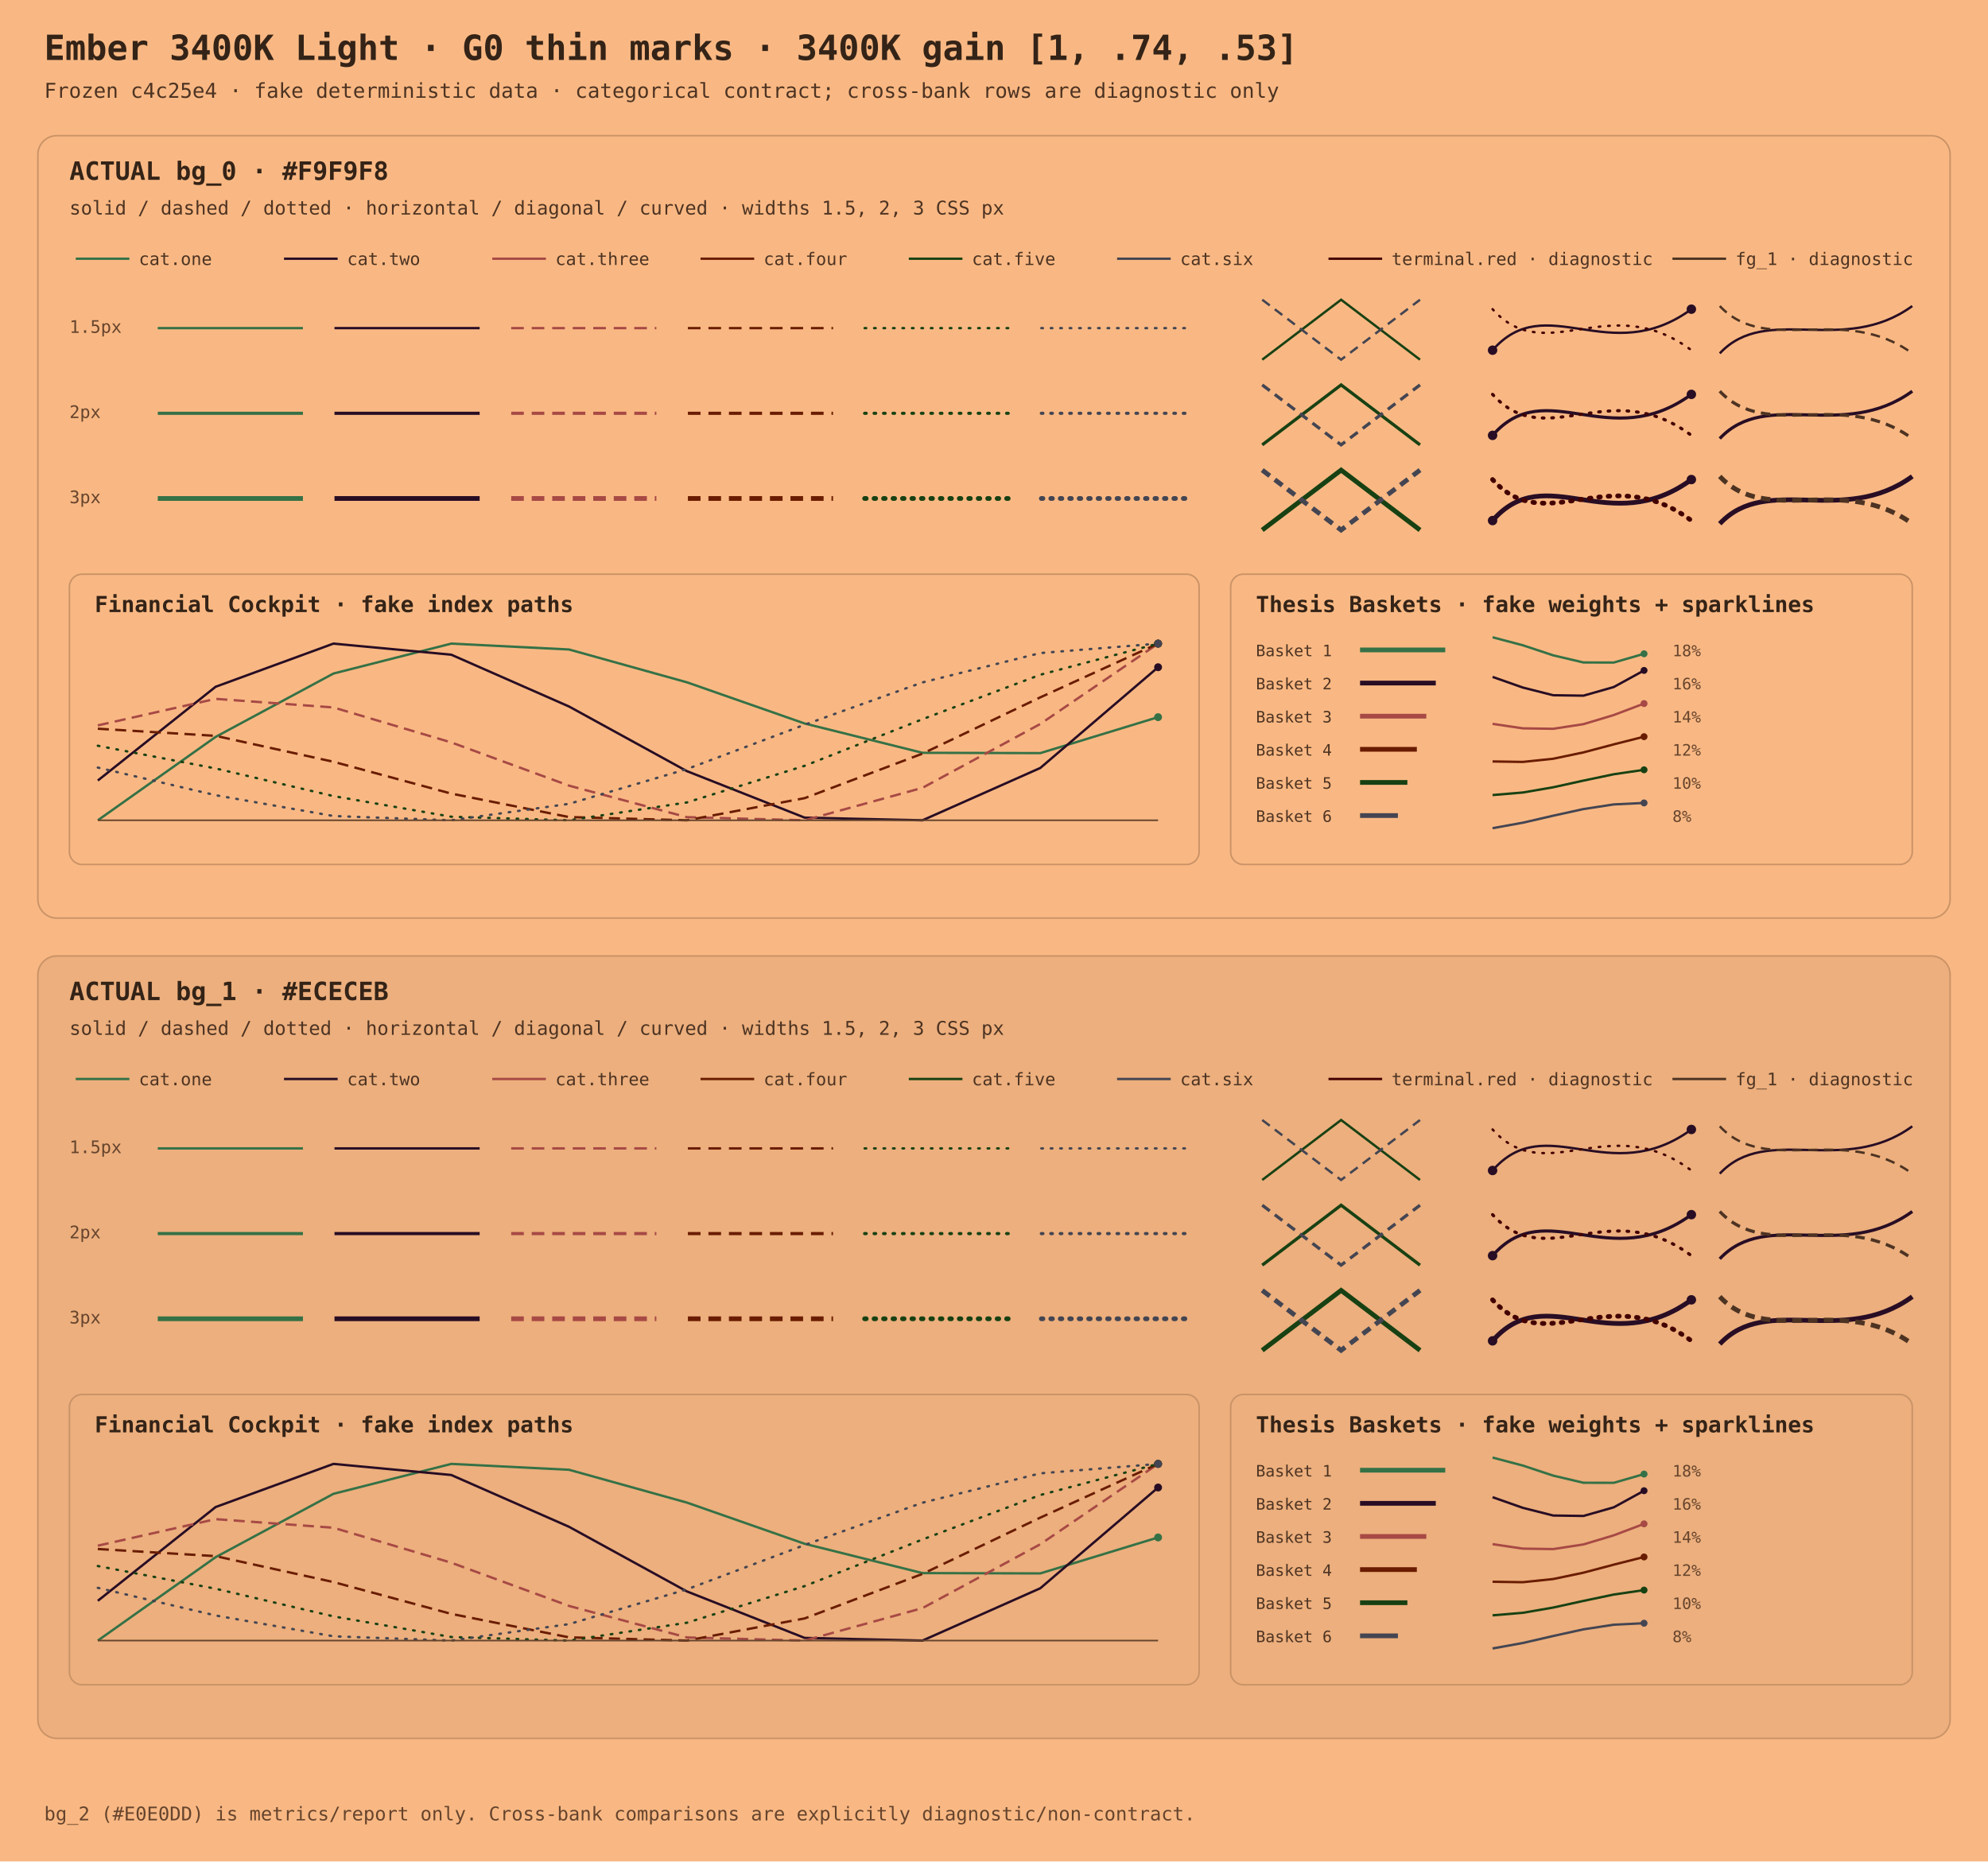
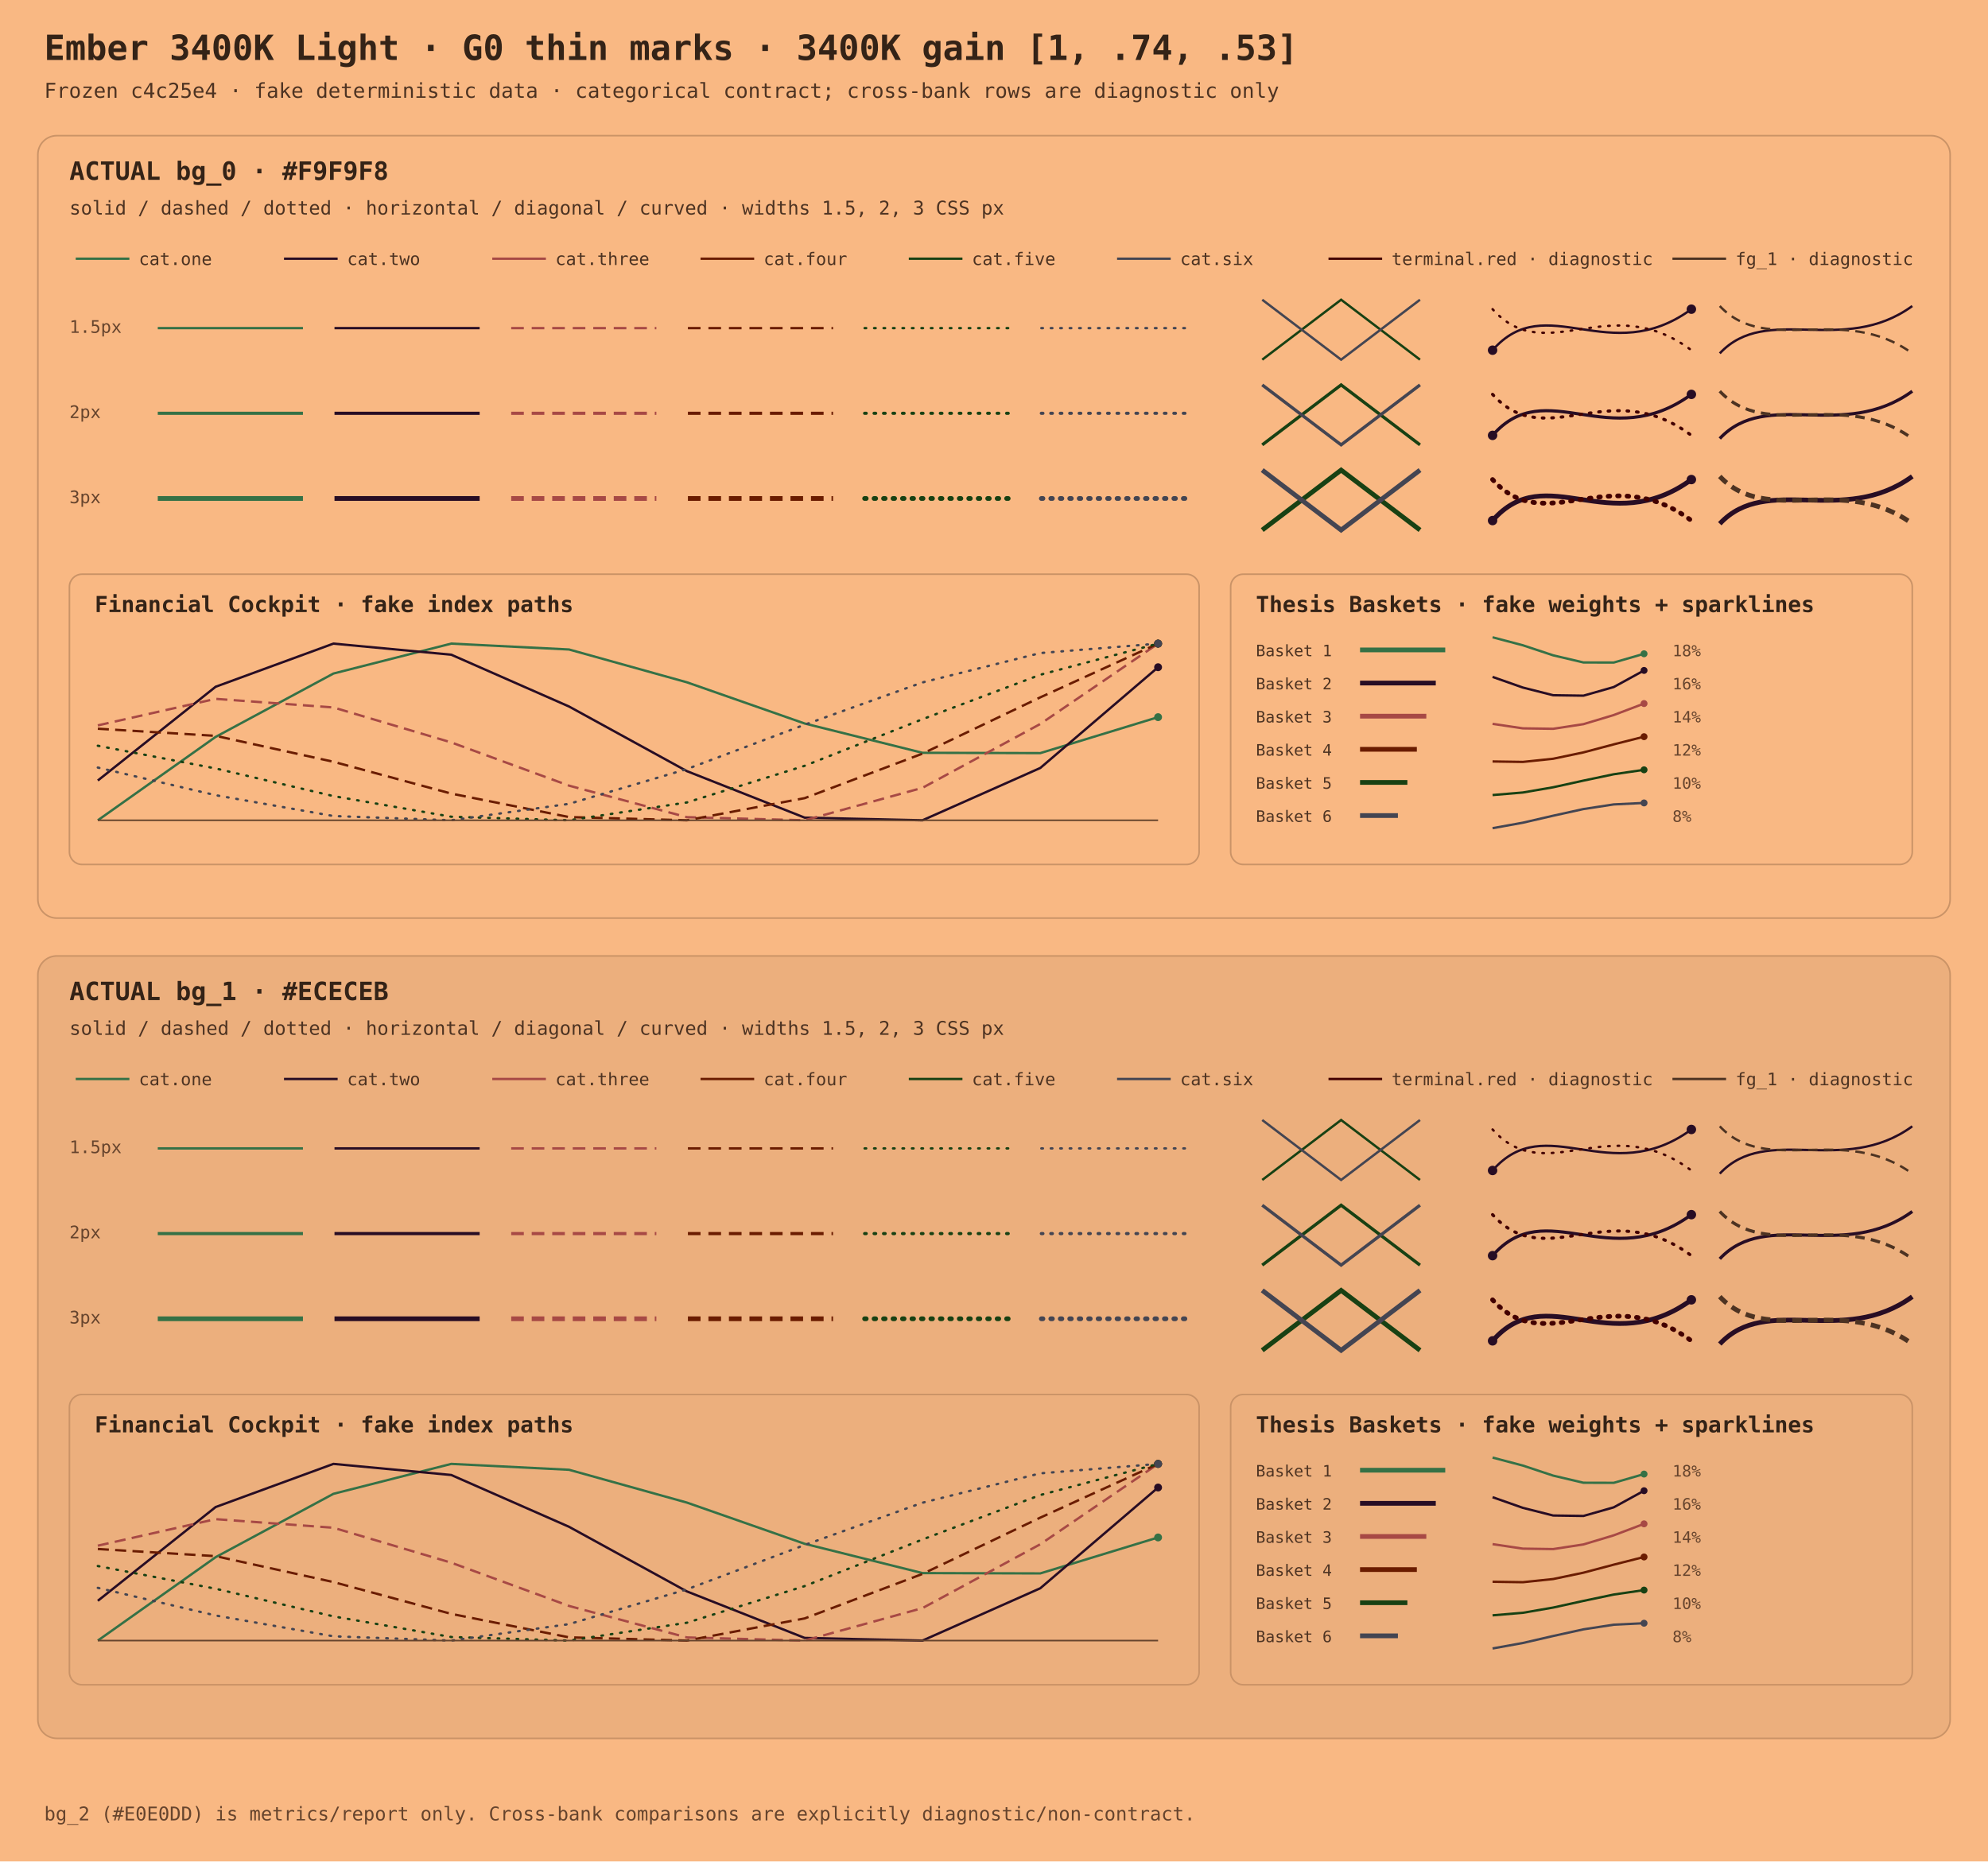
<svg xmlns="http://www.w3.org/2000/svg" width="1260" height="1180" viewBox="0 0 1260 1180">
+   <defs>
+     <path id="cat-five-six-crossing-geometry" d="M0,38 L50,0 L100,38" />
+   </defs>
  <rect width="1260" height="1180" fill="#F9B883" />
  <text x="28" y="38" fill="#342317" font-family="ui-monospace, monospace" font-size="22" font-weight="700">Ember 3400K Light · G0 thin marks · 3400K gain [1, .74, .53]</text>
  <text x="28" y="62" fill="#4D3322" font-family="ui-monospace, monospace" font-size="13">Frozen c4c25e4 · fake deterministic data · categorical contract; cross-bank rows are diagnostic only</text>
  <rect x="24" y="86" width="1212" height="496" rx="12" fill="#F9B883" stroke="#CA9367" />
  <text x="44" y="114" fill="#342317" font-family="ui-monospace, monospace" font-size="16" font-weight="700">ACTUAL bg_0 · #F9F9F8</text>
  <text x="44" y="136" fill="#4D3322" font-family="ui-monospace, monospace" font-size="12">solid / dashed / dotted · horizontal / diagonal / curved · widths 1.5, 2, 3 CSS px</text>
  <line x1="48" y1="164" x2="82" y2="164" stroke="#357146" stroke-width="1.5" />
  <text x="88" y="168" fill="#4D3322" font-family="ui-monospace, monospace" font-size="11">cat.one</text>
  <line x1="180" y1="164" x2="214" y2="164" stroke="#280D24" stroke-width="1.5" />
  <text x="220" y="168" fill="#4D3322" font-family="ui-monospace, monospace" font-size="11">cat.two</text>
  <line x1="312" y1="164" x2="346" y2="164" stroke="#A74945" stroke-width="1.5" />
  <text x="352" y="168" fill="#4D3322" font-family="ui-monospace, monospace" font-size="11">cat.three</text>
  <line x1="444" y1="164" x2="478" y2="164" stroke="#6A1C00" stroke-width="1.5" />
  <text x="484" y="168" fill="#4D3322" font-family="ui-monospace, monospace" font-size="11">cat.four</text>
  <line x1="576" y1="164" x2="610" y2="164" stroke="#184113" stroke-width="1.5" />
  <text x="616" y="168" fill="#4D3322" font-family="ui-monospace, monospace" font-size="11">cat.five</text>
  <line x1="708" y1="164" x2="742" y2="164" stroke="#444552" stroke-width="1.5" />
  <text x="748" y="168" fill="#4D3322" font-family="ui-monospace, monospace" font-size="11">cat.six</text>
  <line x1="842" y1="164" x2="876" y2="164" stroke="#430000" stroke-width="1.5" />
  <text x="882" y="168" fill="#4D3322" font-family="ui-monospace, monospace" font-size="11">terminal.red · diagnostic</text>
  <line x1="1060" y1="164" x2="1094" y2="164" stroke="#4D3322" stroke-width="1.5" />
  <text x="1100" y="168" fill="#4D3322" font-family="ui-monospace, monospace" font-size="11">fg_1 · diagnostic</text>
  <text x="44" y="211" fill="#66442D" font-family="ui-monospace, monospace" font-size="11">1.5px</text>
  <line x1="100" y1="208" x2="192" y2="208" stroke="#357146" stroke-width="1.5" />
  <line x1="212" y1="208" x2="304" y2="208" stroke="#280D24" stroke-width="1.5" />
  <line x1="324" y1="208" x2="416" y2="208" stroke="#A74945" stroke-width="1.5" stroke-dasharray="8 5" />
  <line x1="436" y1="208" x2="528" y2="208" stroke="#6A1C00" stroke-width="1.5" stroke-dasharray="8 5" />
  <line x1="548" y1="208" x2="640" y2="208" stroke="#184113" stroke-width="1.5" stroke-dasharray="1 5" stroke-linecap="round" />
  <line x1="660" y1="208" x2="752" y2="208" stroke="#444552" stroke-width="1.5" stroke-dasharray="1 5" stroke-linecap="round" />
-   <path d="M800,228 L850,190 L900,228" fill="none" stroke="#184113" stroke-width="1.5" />
-   <path d="M800,190 L850,228 L900,190" fill="none" stroke="#444552" stroke-width="1.5" stroke-dasharray="6 4" />
+   <g data-evidence="color-only-cat-five-six-crossing" data-background="bg_0" data-width="1.5" transform="translate(800 190)">
+     <use data-role="cat.five" href="#cat-five-six-crossing-geometry" fill="none" stroke="#184113" stroke-width="1.5" />
+     <use data-role="cat.six" href="#cat-five-six-crossing-geometry" transform="translate(0 38) scale(1 -1)" fill="none" stroke="#444552" stroke-width="1.5" />
+   </g>
  <path d="M946,222 C980,183 1020,234 1072,196" fill="none" stroke="#280D24" stroke-width="1.5" />
  <path d="M946,196 C980,234 1020,183 1072,222" fill="none" stroke="#430000" stroke-width="1.5" stroke-dasharray="1 5" stroke-linecap="round" />
  <circle cx="946" cy="222" r="3" fill="#280D24" />
  <circle cx="1072" cy="196" r="3" fill="#280D24" />
  <path d="M1090,224 C1120,192 1168,226 1212,194" fill="none" stroke="#280D24" stroke-width="1.5" />
  <path d="M1090,194 C1120,226 1168,192 1212,224" fill="none" stroke="#4D3322" stroke-width="1.5" stroke-dasharray="6 4" />
  <text x="44" y="265" fill="#66442D" font-family="ui-monospace, monospace" font-size="11">2px</text>
  <line x1="100" y1="262" x2="192" y2="262" stroke="#357146" stroke-width="2.0" />
  <line x1="212" y1="262" x2="304" y2="262" stroke="#280D24" stroke-width="2.0" />
  <line x1="324" y1="262" x2="416" y2="262" stroke="#A74945" stroke-width="2.0" stroke-dasharray="8 5" />
  <line x1="436" y1="262" x2="528" y2="262" stroke="#6A1C00" stroke-width="2.0" stroke-dasharray="8 5" />
  <line x1="548" y1="262" x2="640" y2="262" stroke="#184113" stroke-width="2.0" stroke-dasharray="1 5" stroke-linecap="round" />
  <line x1="660" y1="262" x2="752" y2="262" stroke="#444552" stroke-width="2.0" stroke-dasharray="1 5" stroke-linecap="round" />
-   <path d="M800,282 L850,244 L900,282" fill="none" stroke="#184113" stroke-width="2.0" />
-   <path d="M800,244 L850,282 L900,244" fill="none" stroke="#444552" stroke-width="2.0" stroke-dasharray="6 4" />
+   <g data-evidence="color-only-cat-five-six-crossing" data-background="bg_0" data-width="2" transform="translate(800 244)">
+     <use data-role="cat.five" href="#cat-five-six-crossing-geometry" fill="none" stroke="#184113" stroke-width="2" />
+     <use data-role="cat.six" href="#cat-five-six-crossing-geometry" transform="translate(0 38) scale(1 -1)" fill="none" stroke="#444552" stroke-width="2" />
+   </g>
  <path d="M946,276 C980,237 1020,288 1072,250" fill="none" stroke="#280D24" stroke-width="2.0" />
  <path d="M946,250 C980,288 1020,237 1072,276" fill="none" stroke="#430000" stroke-width="2.0" stroke-dasharray="1 5" stroke-linecap="round" />
  <circle cx="946" cy="276" r="3" fill="#280D24" />
  <circle cx="1072" cy="250" r="3" fill="#280D24" />
  <path d="M1090,278 C1120,246 1168,280 1212,248" fill="none" stroke="#280D24" stroke-width="2.0" />
  <path d="M1090,248 C1120,280 1168,246 1212,278" fill="none" stroke="#4D3322" stroke-width="2.0" stroke-dasharray="6 4" />
  <text x="44" y="319" fill="#66442D" font-family="ui-monospace, monospace" font-size="11">3px</text>
  <line x1="100" y1="316" x2="192" y2="316" stroke="#357146" stroke-width="3.0" />
  <line x1="212" y1="316" x2="304" y2="316" stroke="#280D24" stroke-width="3.0" />
  <line x1="324" y1="316" x2="416" y2="316" stroke="#A74945" stroke-width="3.0" stroke-dasharray="8 5" />
  <line x1="436" y1="316" x2="528" y2="316" stroke="#6A1C00" stroke-width="3.0" stroke-dasharray="8 5" />
  <line x1="548" y1="316" x2="640" y2="316" stroke="#184113" stroke-width="3.0" stroke-dasharray="1 5" stroke-linecap="round" />
  <line x1="660" y1="316" x2="752" y2="316" stroke="#444552" stroke-width="3.0" stroke-dasharray="1 5" stroke-linecap="round" />
-   <path d="M800,336 L850,298 L900,336" fill="none" stroke="#184113" stroke-width="3.0" />
-   <path d="M800,298 L850,336 L900,298" fill="none" stroke="#444552" stroke-width="3.0" stroke-dasharray="6 4" />
+   <g data-evidence="color-only-cat-five-six-crossing" data-background="bg_0" data-width="3" transform="translate(800 298)">
+     <use data-role="cat.five" href="#cat-five-six-crossing-geometry" fill="none" stroke="#184113" stroke-width="3" />
+     <use data-role="cat.six" href="#cat-five-six-crossing-geometry" transform="translate(0 38) scale(1 -1)" fill="none" stroke="#444552" stroke-width="3" />
+   </g>
  <path d="M946,330 C980,291 1020,342 1072,304" fill="none" stroke="#280D24" stroke-width="3.0" />
  <path d="M946,304 C980,342 1020,291 1072,330" fill="none" stroke="#430000" stroke-width="3.0" stroke-dasharray="1 5" stroke-linecap="round" />
  <circle cx="946" cy="330" r="3" fill="#280D24" />
  <circle cx="1072" cy="304" r="3" fill="#280D24" />
  <path d="M1090,332 C1120,300 1168,334 1212,302" fill="none" stroke="#280D24" stroke-width="3.0" />
  <path d="M1090,302 C1120,334 1168,300 1212,332" fill="none" stroke="#4D3322" stroke-width="3.0" stroke-dasharray="6 4" />
  <rect x="44" y="364" width="716" height="184" rx="8" fill="none" stroke="#CA9367" />
  <text x="60" y="388" fill="#342317" font-family="ui-monospace, monospace" font-size="14" font-weight="700">Financial Cockpit · fake index paths</text>
  <path d="M62.00,520.00 L136.67,467.13 L211.33,426.97 L286.00,408.00 L360.67,411.73 L435.33,432.52 L510.00,458.65 L584.67,477.22 L659.33,477.42 L734.00,454.62" fill="none" stroke="#357146" stroke-width="1.5" />
  <circle cx="734" cy="454.62" r="2.5" fill="#357146" />
  <path d="M62.00,494.79 L136.67,435.35 L211.33,408.00 L286.00,415.03 L360.67,447.88 L435.33,488.83 L510.00,518.32 L584.67,520.00 L659.33,486.84 L734.00,422.97" fill="none" stroke="#280D24" stroke-width="1.5" />
  <circle cx="734" cy="422.97" r="2.5" fill="#280D24" />
  <path d="M62.00,459.84 L136.67,443.02 L211.33,448.47 L286.00,470.63 L360.67,498.04 L435.33,518.02 L510.00,520.00 L584.67,499.42 L659.33,458.95 L734.00,408.00" fill="none" stroke="#A74945" stroke-width="1.5" stroke-dasharray="7 4" />
  <circle cx="734" cy="408.00" r="2.5" fill="#A74945" />
  <path d="M62.00,461.95 L136.67,466.47 L211.33,482.90 L286.00,503.07 L360.67,517.95 L435.33,520.00 L510.00,505.96 L584.67,477.75 L659.33,442.07 L734.00,408.00" fill="none" stroke="#6A1C00" stroke-width="1.5" stroke-dasharray="7 4" />
  <circle cx="734" cy="408.00" r="2.5" fill="#6A1C00" />
  <path d="M62.00,472.74 L136.67,487.13 L211.33,504.66 L286.00,517.74 L360.67,520.00 L435.33,508.70 L510.00,485.46 L584.67,455.92 L659.33,427.74 L734.00,408.00" fill="none" stroke="#184113" stroke-width="1.5" stroke-dasharray="1 5" stroke-linecap="round" />
  <circle cx="734" cy="408.00" r="2.5" fill="#184113" />
  <path d="M62.00,486.57 L136.67,504.09 L211.33,517.29 L286.00,520.00 L360.67,509.57 L435.33,487.55 L510.00,459.42 L584.67,432.61 L659.33,413.99 L734.00,408.00" fill="none" stroke="#444552" stroke-width="1.5" stroke-dasharray="1 5" stroke-linecap="round" />
  <circle cx="734" cy="408.00" r="2.5" fill="#444552" />
  <line x1="62" y1="520" x2="734" y2="520" stroke="#66442D" stroke-width="1" />
  <rect x="780" y="364" width="432" height="184" rx="8" fill="none" stroke="#CA9367" />
  <text x="796" y="388" fill="#342317" font-family="ui-monospace, monospace" font-size="14" font-weight="700">Thesis Baskets · fake weights + sparklines</text>
  <text x="796" y="416" fill="#4D3322" font-family="ui-monospace, monospace" font-size="10">Basket 1</text>
  <line x1="862" y1="412" x2="916" y2="412" stroke="#357146" stroke-width="3" />
  <path d="M946.00,404.00 L965.20,409.06 L984.40,415.43 L1003.60,419.95 L1022.80,420.00 L1042.00,414.45" fill="none" stroke="#357146" stroke-width="1.5" />
  <circle cx="1042" cy="414.45" r="2.2" fill="#357146" />
  <text x="1060" y="416" fill="#66442D" font-family="ui-monospace, monospace" font-size="10">18%</text>
  <text x="796" y="437" fill="#4D3322" font-family="ui-monospace, monospace" font-size="10">Basket 2</text>
  <line x1="862" y1="433" x2="910" y2="433" stroke="#280D24" stroke-width="3" />
  <path d="M946.00,429.11 L965.20,435.86 L984.40,440.72 L1003.60,441.00 L1022.80,435.53 L1042.00,425.00" fill="none" stroke="#280D24" stroke-width="1.5" />
  <circle cx="1042" cy="425.00" r="2.2" fill="#280D24" />
  <text x="1060" y="437" fill="#66442D" font-family="ui-monospace, monospace" font-size="10">16%</text>
  <text x="796" y="458" fill="#4D3322" font-family="ui-monospace, monospace" font-size="10">Basket 3</text>
  <line x1="862" y1="454" x2="904" y2="454" stroke="#A74945" stroke-width="3" />
  <path d="M946.00,458.86 L965.20,461.72 L984.40,462.00 L1003.60,459.06 L1022.80,453.28 L1042.00,446.00" fill="none" stroke="#A74945" stroke-width="1.5" />
  <circle cx="1042" cy="446.00" r="2.2" fill="#A74945" />
  <text x="1060" y="458" fill="#66442D" font-family="ui-monospace, monospace" font-size="10">14%</text>
  <text x="796" y="479" fill="#4D3322" font-family="ui-monospace, monospace" font-size="10">Basket 4</text>
  <line x1="862" y1="475" x2="898" y2="475" stroke="#6A1C00" stroke-width="3" />
  <path d="M946.00,482.71 L965.20,483.00 L984.40,480.99 L1003.60,476.96 L1022.80,471.87 L1042.00,467.00" fill="none" stroke="#6A1C00" stroke-width="1.5" />
  <circle cx="1042" cy="467.00" r="2.2" fill="#6A1C00" />
  <text x="1060" y="479" fill="#66442D" font-family="ui-monospace, monospace" font-size="10">12%</text>
  <text x="796" y="500" fill="#4D3322" font-family="ui-monospace, monospace" font-size="10">Basket 5</text>
  <line x1="862" y1="496" x2="892" y2="496" stroke="#184113" stroke-width="3" />
  <path d="M946.00,504.00 L965.20,502.39 L984.40,499.07 L1003.60,494.85 L1022.80,490.82 L1042.00,488.00" fill="none" stroke="#184113" stroke-width="1.5" />
  <circle cx="1042" cy="488.00" r="2.2" fill="#184113" />
  <text x="1060" y="500" fill="#66442D" font-family="ui-monospace, monospace" font-size="10">10%</text>
  <text x="796" y="521" fill="#4D3322" font-family="ui-monospace, monospace" font-size="10">Basket 6</text>
  <line x1="862" y1="517" x2="886" y2="517" stroke="#444552" stroke-width="3" />
  <path d="M946.00,525.00 L965.20,521.53 L984.40,517.10 L1003.60,512.88 L1022.80,509.94 L1042.00,509.00" fill="none" stroke="#444552" stroke-width="1.5" />
  <circle cx="1042" cy="509.00" r="2.2" fill="#444552" />
  <text x="1060" y="521" fill="#66442D" font-family="ui-monospace, monospace" font-size="10">8%</text>
  <rect x="24" y="606" width="1212" height="496" rx="12" fill="#ECAF7D" stroke="#CA9367" />
  <text x="44" y="634" fill="#342317" font-family="ui-monospace, monospace" font-size="16" font-weight="700">ACTUAL bg_1 · #ECECEB</text>
  <text x="44" y="656" fill="#4D3322" font-family="ui-monospace, monospace" font-size="12">solid / dashed / dotted · horizontal / diagonal / curved · widths 1.5, 2, 3 CSS px</text>
  <line x1="48" y1="684" x2="82" y2="684" stroke="#357146" stroke-width="1.5" />
  <text x="88" y="688" fill="#4D3322" font-family="ui-monospace, monospace" font-size="11">cat.one</text>
  <line x1="180" y1="684" x2="214" y2="684" stroke="#280D24" stroke-width="1.5" />
  <text x="220" y="688" fill="#4D3322" font-family="ui-monospace, monospace" font-size="11">cat.two</text>
  <line x1="312" y1="684" x2="346" y2="684" stroke="#A74945" stroke-width="1.5" />
  <text x="352" y="688" fill="#4D3322" font-family="ui-monospace, monospace" font-size="11">cat.three</text>
  <line x1="444" y1="684" x2="478" y2="684" stroke="#6A1C00" stroke-width="1.5" />
  <text x="484" y="688" fill="#4D3322" font-family="ui-monospace, monospace" font-size="11">cat.four</text>
  <line x1="576" y1="684" x2="610" y2="684" stroke="#184113" stroke-width="1.5" />
  <text x="616" y="688" fill="#4D3322" font-family="ui-monospace, monospace" font-size="11">cat.five</text>
  <line x1="708" y1="684" x2="742" y2="684" stroke="#444552" stroke-width="1.5" />
  <text x="748" y="688" fill="#4D3322" font-family="ui-monospace, monospace" font-size="11">cat.six</text>
  <line x1="842" y1="684" x2="876" y2="684" stroke="#430000" stroke-width="1.5" />
  <text x="882" y="688" fill="#4D3322" font-family="ui-monospace, monospace" font-size="11">terminal.red · diagnostic</text>
  <line x1="1060" y1="684" x2="1094" y2="684" stroke="#4D3322" stroke-width="1.5" />
  <text x="1100" y="688" fill="#4D3322" font-family="ui-monospace, monospace" font-size="11">fg_1 · diagnostic</text>
  <text x="44" y="731" fill="#66442D" font-family="ui-monospace, monospace" font-size="11">1.5px</text>
  <line x1="100" y1="728" x2="192" y2="728" stroke="#357146" stroke-width="1.5" />
  <line x1="212" y1="728" x2="304" y2="728" stroke="#280D24" stroke-width="1.5" />
  <line x1="324" y1="728" x2="416" y2="728" stroke="#A74945" stroke-width="1.5" stroke-dasharray="8 5" />
  <line x1="436" y1="728" x2="528" y2="728" stroke="#6A1C00" stroke-width="1.5" stroke-dasharray="8 5" />
  <line x1="548" y1="728" x2="640" y2="728" stroke="#184113" stroke-width="1.5" stroke-dasharray="1 5" stroke-linecap="round" />
  <line x1="660" y1="728" x2="752" y2="728" stroke="#444552" stroke-width="1.5" stroke-dasharray="1 5" stroke-linecap="round" />
-   <path d="M800,748 L850,710 L900,748" fill="none" stroke="#184113" stroke-width="1.5" />
-   <path d="M800,710 L850,748 L900,710" fill="none" stroke="#444552" stroke-width="1.5" stroke-dasharray="6 4" />
+   <g data-evidence="color-only-cat-five-six-crossing" data-background="bg_1" data-width="1.5" transform="translate(800 710)">
+     <use data-role="cat.five" href="#cat-five-six-crossing-geometry" fill="none" stroke="#184113" stroke-width="1.5" />
+     <use data-role="cat.six" href="#cat-five-six-crossing-geometry" transform="translate(0 38) scale(1 -1)" fill="none" stroke="#444552" stroke-width="1.5" />
+   </g>
  <path d="M946,742 C980,703 1020,754 1072,716" fill="none" stroke="#280D24" stroke-width="1.5" />
  <path d="M946,716 C980,754 1020,703 1072,742" fill="none" stroke="#430000" stroke-width="1.5" stroke-dasharray="1 5" stroke-linecap="round" />
  <circle cx="946" cy="742" r="3" fill="#280D24" />
  <circle cx="1072" cy="716" r="3" fill="#280D24" />
  <path d="M1090,744 C1120,712 1168,746 1212,714" fill="none" stroke="#280D24" stroke-width="1.5" />
  <path d="M1090,714 C1120,746 1168,712 1212,744" fill="none" stroke="#4D3322" stroke-width="1.5" stroke-dasharray="6 4" />
  <text x="44" y="785" fill="#66442D" font-family="ui-monospace, monospace" font-size="11">2px</text>
  <line x1="100" y1="782" x2="192" y2="782" stroke="#357146" stroke-width="2.0" />
  <line x1="212" y1="782" x2="304" y2="782" stroke="#280D24" stroke-width="2.0" />
  <line x1="324" y1="782" x2="416" y2="782" stroke="#A74945" stroke-width="2.0" stroke-dasharray="8 5" />
  <line x1="436" y1="782" x2="528" y2="782" stroke="#6A1C00" stroke-width="2.0" stroke-dasharray="8 5" />
  <line x1="548" y1="782" x2="640" y2="782" stroke="#184113" stroke-width="2.0" stroke-dasharray="1 5" stroke-linecap="round" />
  <line x1="660" y1="782" x2="752" y2="782" stroke="#444552" stroke-width="2.0" stroke-dasharray="1 5" stroke-linecap="round" />
-   <path d="M800,802 L850,764 L900,802" fill="none" stroke="#184113" stroke-width="2.0" />
-   <path d="M800,764 L850,802 L900,764" fill="none" stroke="#444552" stroke-width="2.0" stroke-dasharray="6 4" />
+   <g data-evidence="color-only-cat-five-six-crossing" data-background="bg_1" data-width="2" transform="translate(800 764)">
+     <use data-role="cat.five" href="#cat-five-six-crossing-geometry" fill="none" stroke="#184113" stroke-width="2" />
+     <use data-role="cat.six" href="#cat-five-six-crossing-geometry" transform="translate(0 38) scale(1 -1)" fill="none" stroke="#444552" stroke-width="2" />
+   </g>
  <path d="M946,796 C980,757 1020,808 1072,770" fill="none" stroke="#280D24" stroke-width="2.0" />
  <path d="M946,770 C980,808 1020,757 1072,796" fill="none" stroke="#430000" stroke-width="2.0" stroke-dasharray="1 5" stroke-linecap="round" />
  <circle cx="946" cy="796" r="3" fill="#280D24" />
  <circle cx="1072" cy="770" r="3" fill="#280D24" />
  <path d="M1090,798 C1120,766 1168,800 1212,768" fill="none" stroke="#280D24" stroke-width="2.0" />
  <path d="M1090,768 C1120,800 1168,766 1212,798" fill="none" stroke="#4D3322" stroke-width="2.0" stroke-dasharray="6 4" />
  <text x="44" y="839" fill="#66442D" font-family="ui-monospace, monospace" font-size="11">3px</text>
  <line x1="100" y1="836" x2="192" y2="836" stroke="#357146" stroke-width="3.0" />
  <line x1="212" y1="836" x2="304" y2="836" stroke="#280D24" stroke-width="3.0" />
  <line x1="324" y1="836" x2="416" y2="836" stroke="#A74945" stroke-width="3.0" stroke-dasharray="8 5" />
  <line x1="436" y1="836" x2="528" y2="836" stroke="#6A1C00" stroke-width="3.0" stroke-dasharray="8 5" />
  <line x1="548" y1="836" x2="640" y2="836" stroke="#184113" stroke-width="3.0" stroke-dasharray="1 5" stroke-linecap="round" />
  <line x1="660" y1="836" x2="752" y2="836" stroke="#444552" stroke-width="3.0" stroke-dasharray="1 5" stroke-linecap="round" />
-   <path d="M800,856 L850,818 L900,856" fill="none" stroke="#184113" stroke-width="3.0" />
-   <path d="M800,818 L850,856 L900,818" fill="none" stroke="#444552" stroke-width="3.0" stroke-dasharray="6 4" />
+   <g data-evidence="color-only-cat-five-six-crossing" data-background="bg_1" data-width="3" transform="translate(800 818)">
+     <use data-role="cat.five" href="#cat-five-six-crossing-geometry" fill="none" stroke="#184113" stroke-width="3" />
+     <use data-role="cat.six" href="#cat-five-six-crossing-geometry" transform="translate(0 38) scale(1 -1)" fill="none" stroke="#444552" stroke-width="3" />
+   </g>
  <path d="M946,850 C980,811 1020,862 1072,824" fill="none" stroke="#280D24" stroke-width="3.0" />
  <path d="M946,824 C980,862 1020,811 1072,850" fill="none" stroke="#430000" stroke-width="3.0" stroke-dasharray="1 5" stroke-linecap="round" />
  <circle cx="946" cy="850" r="3" fill="#280D24" />
  <circle cx="1072" cy="824" r="3" fill="#280D24" />
  <path d="M1090,852 C1120,820 1168,854 1212,822" fill="none" stroke="#280D24" stroke-width="3.0" />
  <path d="M1090,822 C1120,854 1168,820 1212,852" fill="none" stroke="#4D3322" stroke-width="3.0" stroke-dasharray="6 4" />
  <rect x="44" y="884" width="716" height="184" rx="8" fill="none" stroke="#CA9367" />
  <text x="60" y="908" fill="#342317" font-family="ui-monospace, monospace" font-size="14" font-weight="700">Financial Cockpit · fake index paths</text>
  <path d="M62.00,1040.00 L136.67,987.13 L211.33,946.97 L286.00,928.00 L360.67,931.73 L435.33,952.52 L510.00,978.65 L584.67,997.22 L659.33,997.42 L734.00,974.62" fill="none" stroke="#357146" stroke-width="1.5" />
  <circle cx="734" cy="974.62" r="2.5" fill="#357146" />
  <path d="M62.00,1014.79 L136.67,955.35 L211.33,928.00 L286.00,935.03 L360.67,967.88 L435.33,1008.83 L510.00,1038.32 L584.67,1040.00 L659.33,1006.84 L734.00,942.97" fill="none" stroke="#280D24" stroke-width="1.5" />
  <circle cx="734" cy="942.97" r="2.5" fill="#280D24" />
  <path d="M62.00,979.84 L136.67,963.02 L211.33,968.47 L286.00,990.63 L360.67,1018.04 L435.33,1038.02 L510.00,1040.00 L584.67,1019.42 L659.33,978.95 L734.00,928.00" fill="none" stroke="#A74945" stroke-width="1.5" stroke-dasharray="7 4" />
  <circle cx="734" cy="928.00" r="2.5" fill="#A74945" />
  <path d="M62.00,981.95 L136.67,986.47 L211.33,1002.90 L286.00,1023.07 L360.67,1037.95 L435.33,1040.00 L510.00,1025.96 L584.67,997.75 L659.33,962.07 L734.00,928.00" fill="none" stroke="#6A1C00" stroke-width="1.5" stroke-dasharray="7 4" />
  <circle cx="734" cy="928.00" r="2.5" fill="#6A1C00" />
  <path d="M62.00,992.74 L136.67,1007.13 L211.33,1024.66 L286.00,1037.74 L360.67,1040.00 L435.33,1028.70 L510.00,1005.46 L584.67,975.92 L659.33,947.74 L734.00,928.00" fill="none" stroke="#184113" stroke-width="1.5" stroke-dasharray="1 5" stroke-linecap="round" />
  <circle cx="734" cy="928.00" r="2.5" fill="#184113" />
  <path d="M62.00,1006.57 L136.67,1024.09 L211.33,1037.29 L286.00,1040.00 L360.67,1029.57 L435.33,1007.55 L510.00,979.42 L584.67,952.61 L659.33,933.99 L734.00,928.00" fill="none" stroke="#444552" stroke-width="1.5" stroke-dasharray="1 5" stroke-linecap="round" />
  <circle cx="734" cy="928.00" r="2.5" fill="#444552" />
  <line x1="62" y1="1040" x2="734" y2="1040" stroke="#66442D" stroke-width="1" />
  <rect x="780" y="884" width="432" height="184" rx="8" fill="none" stroke="#CA9367" />
  <text x="796" y="908" fill="#342317" font-family="ui-monospace, monospace" font-size="14" font-weight="700">Thesis Baskets · fake weights + sparklines</text>
  <text x="796" y="936" fill="#4D3322" font-family="ui-monospace, monospace" font-size="10">Basket 1</text>
  <line x1="862" y1="932" x2="916" y2="932" stroke="#357146" stroke-width="3" />
  <path d="M946.00,924.00 L965.20,929.06 L984.40,935.43 L1003.60,939.95 L1022.80,940.00 L1042.00,934.45" fill="none" stroke="#357146" stroke-width="1.5" />
  <circle cx="1042" cy="934.45" r="2.2" fill="#357146" />
  <text x="1060" y="936" fill="#66442D" font-family="ui-monospace, monospace" font-size="10">18%</text>
  <text x="796" y="957" fill="#4D3322" font-family="ui-monospace, monospace" font-size="10">Basket 2</text>
  <line x1="862" y1="953" x2="910" y2="953" stroke="#280D24" stroke-width="3" />
  <path d="M946.00,949.11 L965.20,955.86 L984.40,960.72 L1003.60,961.00 L1022.80,955.53 L1042.00,945.00" fill="none" stroke="#280D24" stroke-width="1.5" />
  <circle cx="1042" cy="945.00" r="2.2" fill="#280D24" />
  <text x="1060" y="957" fill="#66442D" font-family="ui-monospace, monospace" font-size="10">16%</text>
  <text x="796" y="978" fill="#4D3322" font-family="ui-monospace, monospace" font-size="10">Basket 3</text>
  <line x1="862" y1="974" x2="904" y2="974" stroke="#A74945" stroke-width="3" />
  <path d="M946.00,978.86 L965.20,981.72 L984.40,982.00 L1003.60,979.06 L1022.80,973.28 L1042.00,966.00" fill="none" stroke="#A74945" stroke-width="1.5" />
  <circle cx="1042" cy="966.00" r="2.2" fill="#A74945" />
  <text x="1060" y="978" fill="#66442D" font-family="ui-monospace, monospace" font-size="10">14%</text>
  <text x="796" y="999" fill="#4D3322" font-family="ui-monospace, monospace" font-size="10">Basket 4</text>
  <line x1="862" y1="995" x2="898" y2="995" stroke="#6A1C00" stroke-width="3" />
  <path d="M946.00,1002.71 L965.20,1003.00 L984.40,1000.99 L1003.60,996.96 L1022.80,991.87 L1042.00,987.00" fill="none" stroke="#6A1C00" stroke-width="1.5" />
  <circle cx="1042" cy="987.00" r="2.2" fill="#6A1C00" />
  <text x="1060" y="999" fill="#66442D" font-family="ui-monospace, monospace" font-size="10">12%</text>
  <text x="796" y="1020" fill="#4D3322" font-family="ui-monospace, monospace" font-size="10">Basket 5</text>
  <line x1="862" y1="1016" x2="892" y2="1016" stroke="#184113" stroke-width="3" />
  <path d="M946.00,1024.00 L965.20,1022.39 L984.40,1019.07 L1003.60,1014.85 L1022.80,1010.82 L1042.00,1008.00" fill="none" stroke="#184113" stroke-width="1.5" />
  <circle cx="1042" cy="1008.00" r="2.2" fill="#184113" />
  <text x="1060" y="1020" fill="#66442D" font-family="ui-monospace, monospace" font-size="10">10%</text>
  <text x="796" y="1041" fill="#4D3322" font-family="ui-monospace, monospace" font-size="10">Basket 6</text>
  <line x1="862" y1="1037" x2="886" y2="1037" stroke="#444552" stroke-width="3" />
  <path d="M946.00,1045.00 L965.20,1041.53 L984.40,1037.10 L1003.60,1032.88 L1022.80,1029.94 L1042.00,1029.00" fill="none" stroke="#444552" stroke-width="1.5" />
  <circle cx="1042" cy="1029.00" r="2.2" fill="#444552" />
  <text x="1060" y="1041" fill="#66442D" font-family="ui-monospace, monospace" font-size="10">8%</text>
  <text x="28" y="1154" fill="#66442D" font-family="ui-monospace, monospace" font-size="12">bg_2 (#E0E0DD) is metrics/report only. Cross-bank comparisons are explicitly diagnostic/non-contract.</text>
</svg>
